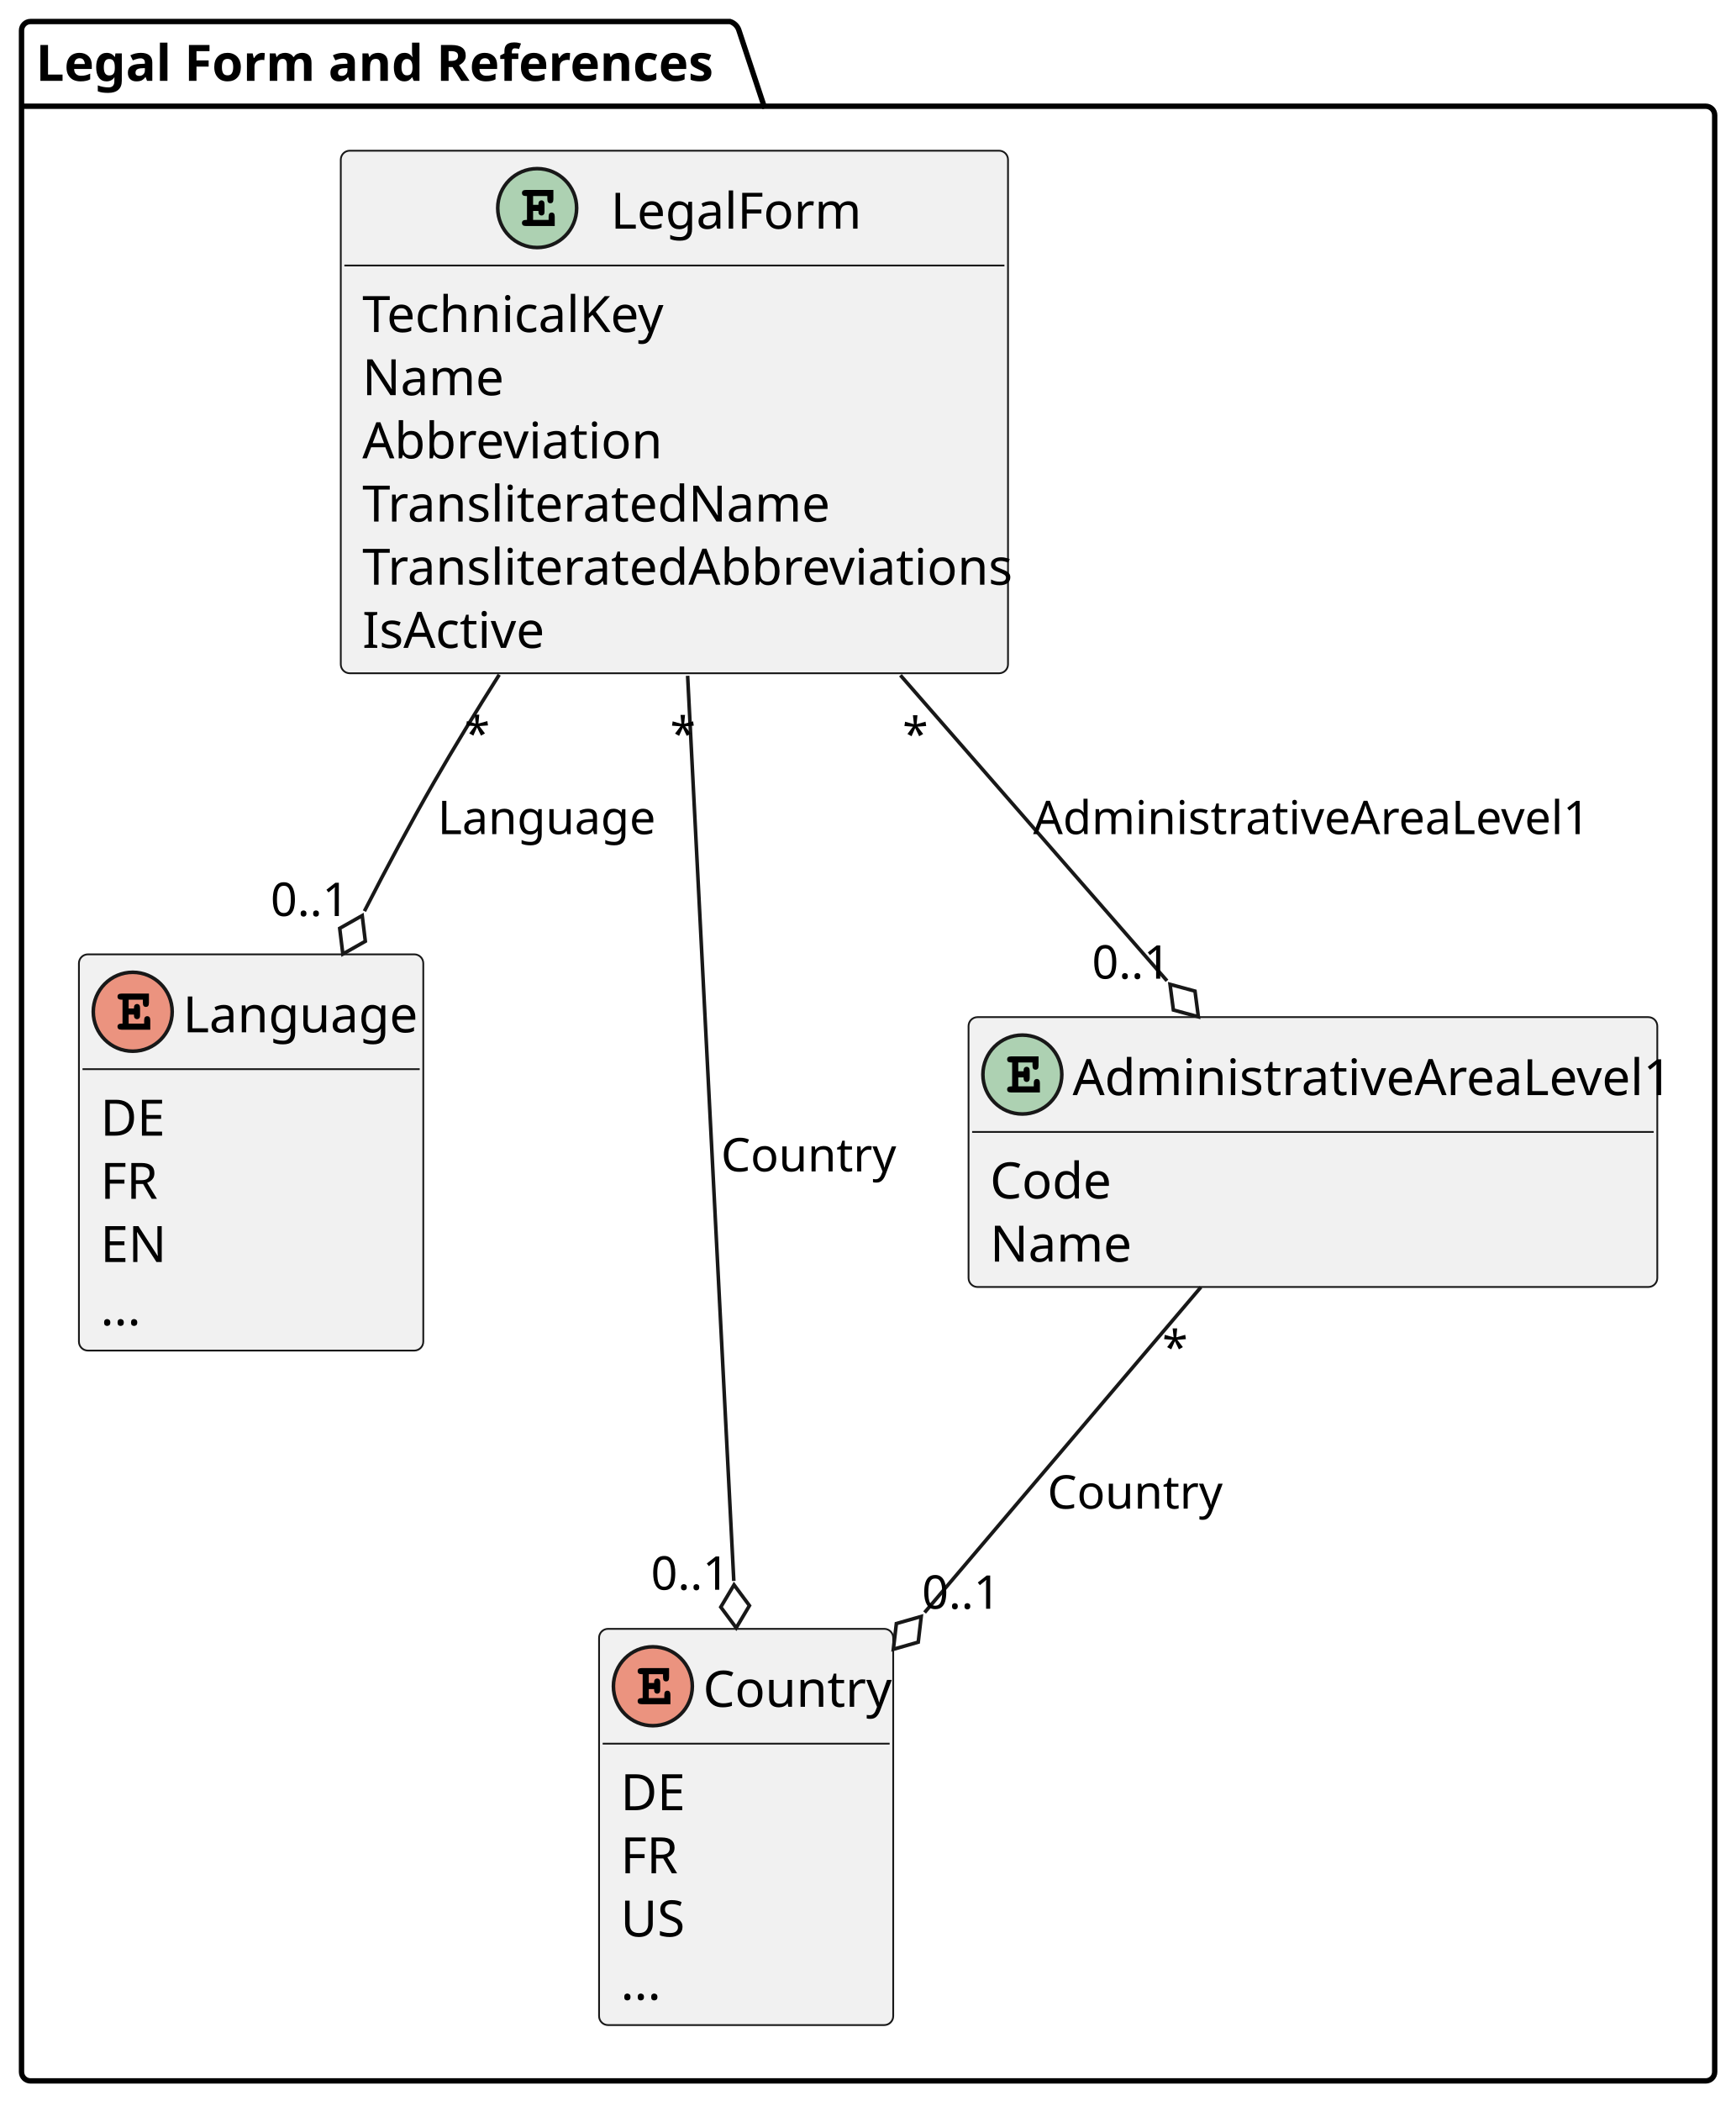
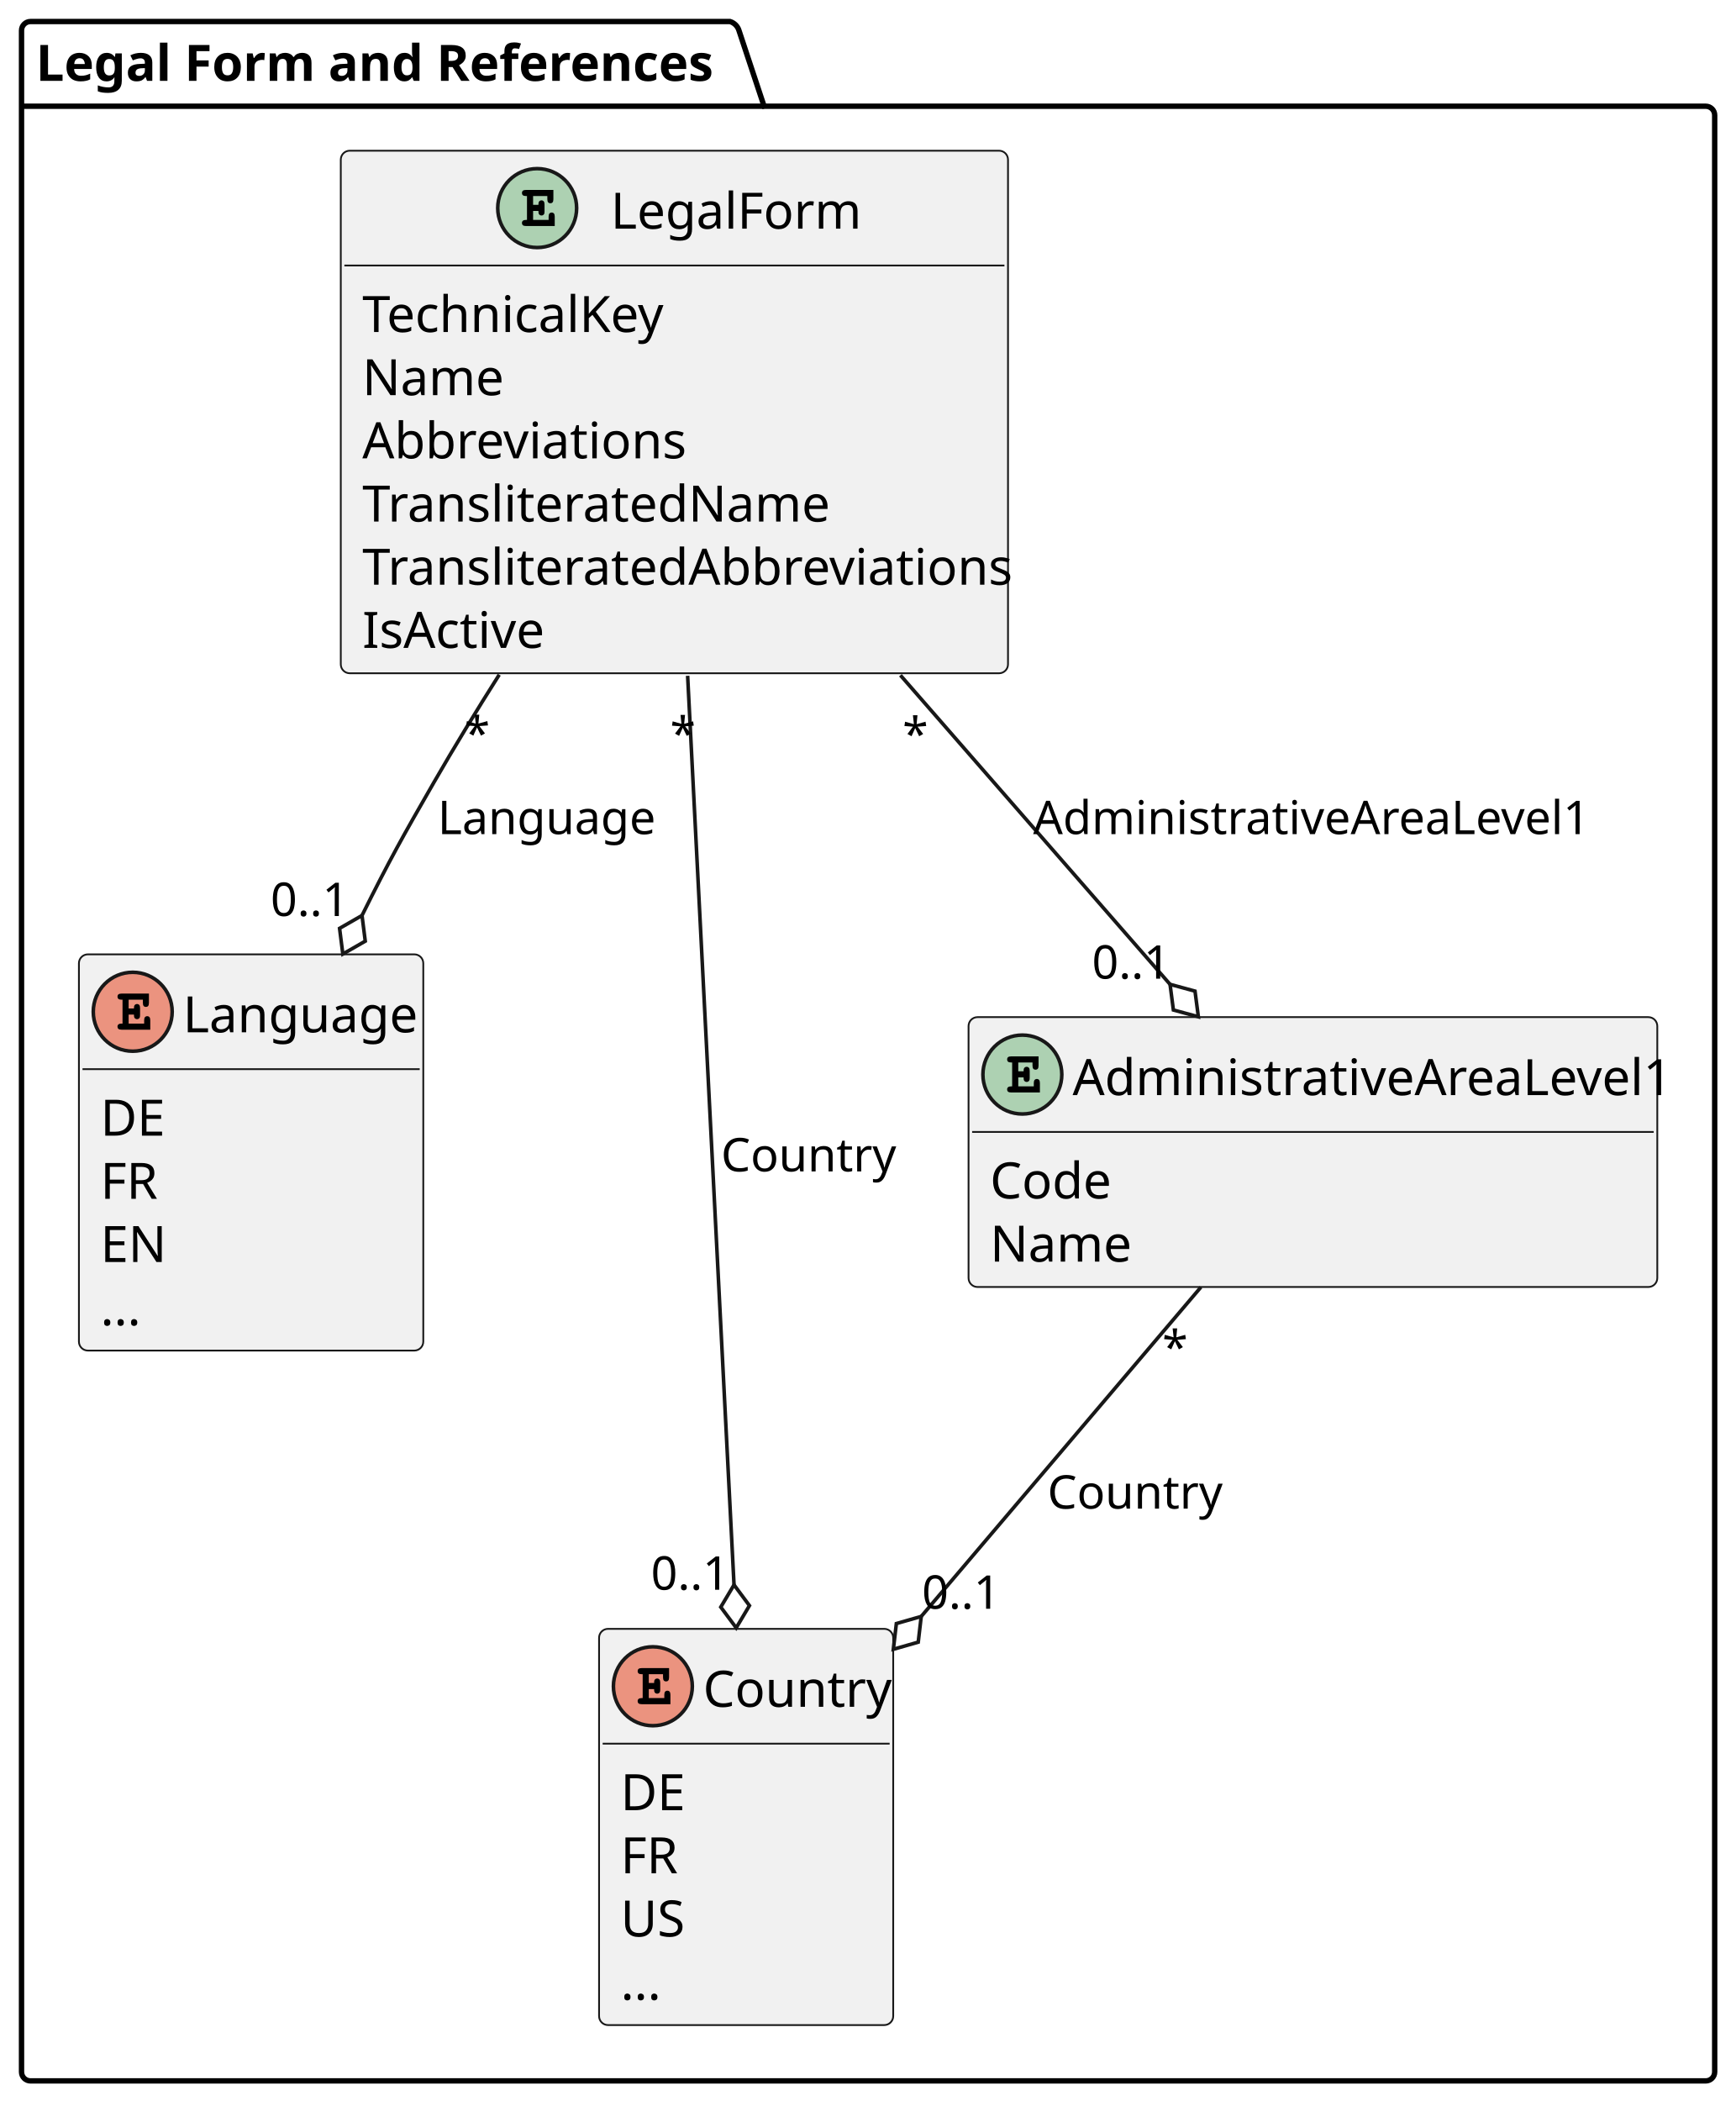
<svg xmlns="http://www.w3.org/2000/svg" contentStyleType="text/css" height="305.729px" preserveAspectRatio="none" style="width:252px;height:305px;background:#FFFFFF;" version="1.1" viewBox="0 0 252 305" width="252.604px" zoomAndPan="magnify">
  <defs />
  <g>
    <g id="cluster_Legal Form and References">
-       <path d="M4.427,3.125 L105.99,3.125 A1.953,1.953 0 0 1 107.292,4.427 L110.938,15.421 L247.656,15.421 A1.302,1.302 0 0 1 248.958,16.724 L248.958,300.781 A1.302,1.302 0 0 1 247.656,302.083 L4.427,302.083 A1.302,1.302 0 0 1 3.125,300.781 L3.125,4.427 A1.302,1.302 0 0 1 4.427,3.125 " style="stroke:#000000;stroke-width:0.781;fill:none;" />
-       <line style="stroke:#000000;stroke-width:0.781;fill:none;" x1="3.125" x2="110.938" y1="15.421" y2="15.421" />
+       <path d="M4.427,3.125 L105.99,3.125 A1.953,1.953 0 0 1 107.292,4.427 L110.938,15.421 L247.656,15.421 A1.302,1.302 0 0 1 248.958,16.724 L248.958,300.781 A1.302,1.302 0 0 1 247.656,302.083 L4.427,302.083 A1.302,1.302 0 0 1 3.125,300.781 L3.125,4.427 A1.302,1.302 0 0 1 4.427,3.125 " fill="none" style="stroke:#000000;stroke-width:0.781;" />
+       <line style="stroke:#000000;stroke-width:0.781;" x1="3.125" x2="110.938" y1="15.421" y2="15.421" />
      <text fill="#000000" font-family="sans-serif" font-size="7.292" font-weight="bold" lengthAdjust="spacing" textLength="101.042" x="5.208" y="11.736">Legal Form and References</text>
    </g>
    <g id="elem_LegalForm">
      <rect codeLine="8" fill="#F1F1F1" height="75.863" id="LegalForm" rx="1.302" ry="1.302" style="stroke:#181818;stroke-width:0.26;" width="96.875" x="49.479" y="21.875" />
      <ellipse cx="77.995" cy="30.208" fill="#ADD1B2" rx="5.729" ry="5.729" style="stroke:#181818;stroke-width:0.521;" />
      <path d="M77.401,30.623 L77.401,31.925 L79.655,31.925 L79.655,31.445 Q79.655,31.128 79.777,30.99 Q79.907,30.851 80.103,30.851 Q80.298,30.851 80.42,30.99 Q80.542,31.128 80.542,31.445 L80.542,32.812 L76.375,32.812 Q76.05,32.812 75.912,32.69 Q75.781,32.568 75.781,32.365 Q75.781,32.17 75.92,32.047 Q76.058,31.925 76.375,31.925 L76.514,31.925 L76.514,28.459 L76.375,28.459 Q76.05,28.459 75.912,28.337 Q75.781,28.215 75.781,28.011 Q75.781,27.816 75.912,27.694 Q76.05,27.572 76.375,27.572 L80.347,27.572 L80.347,28.922 Q80.347,29.24 80.225,29.378 Q80.111,29.509 79.907,29.509 Q79.712,29.509 79.59,29.378 Q79.468,29.24 79.468,28.922 L79.468,28.459 L77.401,28.459 L77.401,29.736 L78.174,29.736 Q78.174,29.395 78.239,29.297 Q78.377,29.085 78.621,29.085 Q78.817,29.085 78.939,29.224 Q79.061,29.354 79.061,29.671 L79.061,30.697 Q79.061,30.981 78.996,31.079 Q78.857,31.283 78.621,31.283 Q78.377,31.283 78.239,31.071 Q78.174,30.973 78.174,30.623 L77.401,30.623 Z " fill="#000000" />
      <text fill="#000000" font-family="sans-serif" font-size="7.292" lengthAdjust="spacing" textLength="35.417" x="88.672" y="33.192">LegalForm</text>
      <line style="stroke:#181818;stroke-width:0.26;" x1="50" x2="145.833" y1="38.542" y2="38.542" />
      <text fill="#000000" font-family="sans-serif" font-size="7.292" lengthAdjust="spacing" textLength="44.271" x="52.604" y="48.194">TechnicalKey</text>
      <text fill="#000000" font-family="sans-serif" font-size="7.292" lengthAdjust="spacing" textLength="18.75" x="52.604" y="57.366">Name</text>
-       <text fill="#000000" font-family="sans-serif" font-size="7.292" lengthAdjust="spacing" textLength="41.146" x="52.604" y="66.537">Abbreviation</text>
+       <text fill="#000000" font-family="sans-serif" font-size="7.292" lengthAdjust="spacing" textLength="44.792" x="52.604" y="66.537">Abbreviations</text>
      <text fill="#000000" font-family="sans-serif" font-size="7.292" lengthAdjust="spacing" textLength="64.583" x="52.604" y="75.709">TransliteratedName</text>
      <text fill="#000000" font-family="sans-serif" font-size="7.292" lengthAdjust="spacing" textLength="90.625" x="52.604" y="84.881">TransliteratedAbbreviations</text>
      <text fill="#000000" font-family="sans-serif" font-size="7.292" lengthAdjust="spacing" textLength="25" x="52.604" y="94.052">IsActive</text>
    </g>
    <g id="elem_Language">
      <rect codeLine="17" fill="#F1F1F1" height="57.52" id="Language" rx="1.302" ry="1.302" style="stroke:#181818;stroke-width:0.26;" width="50" x="11.458" y="138.542" />
      <ellipse cx="19.271" cy="146.875" fill="#EB937F" rx="5.729" ry="5.729" style="stroke:#181818;stroke-width:0.521;" />
      <path d="M18.677,147.29 L18.677,148.592 L20.931,148.592 L20.931,148.112 Q20.931,147.795 21.053,147.656 Q21.183,147.518 21.379,147.518 Q21.574,147.518 21.696,147.656 Q21.818,147.795 21.818,148.112 L21.818,149.479 L17.651,149.479 Q17.326,149.479 17.188,149.357 Q17.057,149.235 17.057,149.032 Q17.057,148.836 17.196,148.714 Q17.334,148.592 17.651,148.592 L17.79,148.592 L17.79,145.125 L17.651,145.125 Q17.326,145.125 17.188,145.003 Q17.057,144.881 17.057,144.678 Q17.057,144.482 17.188,144.36 Q17.326,144.238 17.651,144.238 L21.623,144.238 L21.623,145.589 Q21.623,145.907 21.501,146.045 Q21.387,146.175 21.183,146.175 Q20.988,146.175 20.866,146.045 Q20.744,145.907 20.744,145.589 L20.744,145.125 L18.677,145.125 L18.677,146.403 L19.45,146.403 Q19.45,146.061 19.515,145.964 Q19.653,145.752 19.898,145.752 Q20.093,145.752 20.215,145.89 Q20.337,146.02 20.337,146.338 L20.337,147.363 Q20.337,147.648 20.272,147.746 Q20.134,147.949 19.898,147.949 Q19.653,147.949 19.515,147.738 Q19.45,147.64 19.45,147.29 L18.677,147.29 Z " fill="#000000" />
      <text fill="#000000" font-family="sans-serif" font-size="7.292" lengthAdjust="spacing" textLength="33.333" x="26.562" y="149.859">Language</text>
      <line style="stroke:#181818;stroke-width:0.26;" x1="11.979" x2="60.938" y1="155.208" y2="155.208" />
      <text fill="#000000" font-family="sans-serif" font-size="7.292" lengthAdjust="spacing" textLength="9.896" x="14.583" y="164.861">DE</text>
      <text fill="#000000" font-family="sans-serif" font-size="7.292" lengthAdjust="spacing" textLength="9.896" x="14.583" y="174.033">FR</text>
      <text fill="#000000" font-family="sans-serif" font-size="7.292" lengthAdjust="spacing" textLength="9.375" x="14.583" y="183.204">EN</text>
      <text fill="#000000" font-family="sans-serif" font-size="7.292" lengthAdjust="spacing" textLength="6.25" x="14.583" y="192.376">...</text>
    </g>
    <g id="elem_Country">
      <rect codeLine="24" fill="#F1F1F1" height="57.52" id="Country" rx="1.302" ry="1.302" style="stroke:#181818;stroke-width:0.26;" width="42.708" x="86.979" y="236.458" />
      <ellipse cx="94.792" cy="244.792" fill="#EB937F" rx="5.729" ry="5.729" style="stroke:#181818;stroke-width:0.521;" />
      <path d="M94.198,245.207 L94.198,246.509 L96.452,246.509 L96.452,246.029 Q96.452,245.711 96.574,245.573 Q96.704,245.435 96.899,245.435 Q97.095,245.435 97.217,245.573 Q97.339,245.711 97.339,246.029 L97.339,247.396 L93.172,247.396 Q92.847,247.396 92.708,247.274 Q92.578,247.152 92.578,246.948 Q92.578,246.753 92.716,246.631 Q92.855,246.509 93.172,246.509 L93.311,246.509 L93.311,243.042 L93.172,243.042 Q92.847,243.042 92.708,242.92 Q92.578,242.798 92.578,242.594 Q92.578,242.399 92.708,242.277 Q92.847,242.155 93.172,242.155 L97.144,242.155 L97.144,243.506 Q97.144,243.823 97.022,243.962 Q96.908,244.092 96.704,244.092 Q96.509,244.092 96.387,243.962 Q96.265,243.823 96.265,243.506 L96.265,243.042 L94.198,243.042 L94.198,244.32 L94.971,244.32 Q94.971,243.978 95.036,243.88 Q95.174,243.669 95.418,243.669 Q95.614,243.669 95.736,243.807 Q95.858,243.937 95.858,244.255 L95.858,245.28 Q95.858,245.565 95.793,245.662 Q95.654,245.866 95.418,245.866 Q95.174,245.866 95.036,245.654 Q94.971,245.557 94.971,245.207 L94.198,245.207 Z " fill="#000000" />
      <text fill="#000000" font-family="sans-serif" font-size="7.292" lengthAdjust="spacing" textLength="26.042" x="102.083" y="247.775">Country</text>
      <line style="stroke:#181818;stroke-width:0.26;" x1="87.5" x2="129.167" y1="253.125" y2="253.125" />
      <text fill="#000000" font-family="sans-serif" font-size="7.292" lengthAdjust="spacing" textLength="9.896" x="90.104" y="262.778">DE</text>
      <text fill="#000000" font-family="sans-serif" font-size="7.292" lengthAdjust="spacing" textLength="9.896" x="90.104" y="271.949">FR</text>
      <text fill="#000000" font-family="sans-serif" font-size="7.292" lengthAdjust="spacing" textLength="9.375" x="90.104" y="281.121">US</text>
      <text fill="#000000" font-family="sans-serif" font-size="7.292" lengthAdjust="spacing" textLength="6.25" x="90.104" y="290.292">...</text>
    </g>
    <g id="elem_AdministrativeAreaLevel1">
      <rect codeLine="31" fill="#F1F1F1" height="39.176" id="AdministrativeAreaLevel1" rx="1.302" ry="1.302" style="stroke:#181818;stroke-width:0.26;" width="100" x="140.625" y="147.656" />
      <ellipse cx="148.438" cy="155.99" fill="#ADD1B2" rx="5.729" ry="5.729" style="stroke:#181818;stroke-width:0.521;" />
      <path d="M147.843,156.405 L147.843,157.707 L150.098,157.707 L150.098,157.227 Q150.098,156.909 150.22,156.771 Q150.35,156.632 150.545,156.632 Q150.741,156.632 150.863,156.771 Q150.985,156.909 150.985,157.227 L150.985,158.594 L146.818,158.594 Q146.493,158.594 146.354,158.472 Q146.224,158.35 146.224,158.146 Q146.224,157.951 146.362,157.829 Q146.501,157.707 146.818,157.707 L146.956,157.707 L146.956,154.24 L146.818,154.24 Q146.493,154.24 146.354,154.118 Q146.224,153.996 146.224,153.792 Q146.224,153.597 146.354,153.475 Q146.493,153.353 146.818,153.353 L150.789,153.353 L150.789,154.704 Q150.789,155.021 150.667,155.16 Q150.553,155.29 150.35,155.29 Q150.155,155.29 150.033,155.16 Q149.911,155.021 149.911,154.704 L149.911,154.24 L147.843,154.24 L147.843,155.518 L148.617,155.518 Q148.617,155.176 148.682,155.078 Q148.82,154.867 149.064,154.867 Q149.259,154.867 149.381,155.005 Q149.504,155.135 149.504,155.452 L149.504,156.478 Q149.504,156.763 149.439,156.86 Q149.3,157.064 149.064,157.064 Q148.82,157.064 148.682,156.852 Q148.617,156.755 148.617,156.405 L147.843,156.405 Z " fill="#000000" />
      <text fill="#000000" font-family="sans-serif" font-size="7.292" lengthAdjust="spacing" textLength="83.333" x="155.729" y="158.973">AdministrativeAreaLevel1</text>
      <line style="stroke:#181818;stroke-width:0.26;" x1="141.146" x2="240.104" y1="164.323" y2="164.323" />
      <text fill="#000000" font-family="sans-serif" font-size="7.292" lengthAdjust="spacing" textLength="17.708" x="143.75" y="173.976">Code</text>
      <text fill="#000000" font-family="sans-serif" font-size="7.292" lengthAdjust="spacing" textLength="18.75" x="143.75" y="183.147">Name</text>
    </g>
    <g id="link_LegalForm_Language">
-       <path codeLine="36" d="M72.484,97.948 C69.203,103.125 65.969,108.427 63.021,113.542 C59.589,119.505 56.135,125.974 52.911,132.271 " fill="none" id="LegalForm-to-Language" style="stroke:#181818;stroke-width:0.521;" />
-       <polygon fill="none" points="49.776,138.495,53.043,136.643,52.59,132.914,49.323,134.766,49.776,138.495" style="stroke:#181818;stroke-width:0.521;" />
+       <path codeLine="36" d="M72.484,97.948 C69.203,103.125 65.969,108.427 63.021,113.542 C58.443,121.495 56.617,124.743 52.56,132.899 " fill="none" id="LegalForm-to-Language" style="stroke:#181818;stroke-width:0.521;" />
+       <polygon fill="none" points="49.776,138.495,53.033,136.625,52.56,132.899,49.303,134.769,49.776,138.495" style="stroke:#181818;stroke-width:0.521;" />
      <text fill="#000000" font-family="sans-serif" font-size="6.771" lengthAdjust="spacing" textLength="29.167" x="63.542" y="121.091">Language</text>
      <text fill="#000000" font-family="sans-serif" font-size="6.771" lengthAdjust="spacing" textLength="2.604" x="67.416" y="108.885">*</text>
      <text fill="#000000" font-family="sans-serif" font-size="6.771" lengthAdjust="spacing" textLength="11.458" x="39.29" y="132.977">0..1</text>
    </g>
    <g id="link_LegalForm_Country">
-       <path codeLine="37" d="M99.838,98.104 C101.755,135.661 104.677,192.885 106.542,229.5 " fill="none" id="LegalForm-to-Country" style="stroke:#181818;stroke-width:0.521;" />
-       <polygon fill="none" points="106.891,236.312,108.813,233.086,106.575,230.071,104.652,233.297,106.891,236.312" style="stroke:#181818;stroke-width:0.521;" />
+       <path codeLine="37" d="M99.838,98.104 C101.88,138.083 104.739,194.097 106.573,230.071 " fill="none" id="LegalForm-to-Country" style="stroke:#181818;stroke-width:0.521;" />
+       <polygon fill="none" points="106.891,236.312,108.812,233.085,106.573,230.071,104.651,233.298,106.891,236.312" style="stroke:#181818;stroke-width:0.521;" />
      <text fill="#000000" font-family="sans-serif" font-size="6.771" lengthAdjust="spacing" textLength="23.438" x="104.688" y="170.049">Country</text>
      <text fill="#000000" font-family="sans-serif" font-size="6.771" lengthAdjust="spacing" textLength="2.604" x="97.29" y="108.923">*</text>
      <text fill="#000000" font-family="sans-serif" font-size="6.771" lengthAdjust="spacing" textLength="11.458" x="94.513" y="230.782">0..1</text>
    </g>
    <g id="link_LegalForm_AdministrativeAreaLevel1">
-       <path codeLine="38" d="M130.734,98.026 C143.599,112.771 157.984,129.26 169.438,142.385 " fill="none" id="LegalForm-to-AdministrativeAreaLevel1" style="stroke:#181818;stroke-width:0.521;" />
-       <polygon fill="none" points="173.99,147.604,173.504,143.88,169.879,142.896,170.365,146.62,173.99,147.604" style="stroke:#181818;stroke-width:0.521;" />
+       <path codeLine="38" d="M130.734,98.026 C145.37,114.802 157.87,129.129 169.881,142.895 " fill="none" id="LegalForm-to-AdministrativeAreaLevel1" style="stroke:#181818;stroke-width:0.521;" />
+       <polygon fill="none" points="173.99,147.604,173.505,143.88,169.881,142.895,170.365,146.619,173.99,147.604" style="stroke:#181818;stroke-width:0.521;" />
      <text fill="#000000" font-family="sans-serif" font-size="6.771" lengthAdjust="spacing" textLength="75" x="150" y="121.091">AdministrativeAreaLevel1</text>
      <text fill="#000000" font-family="sans-serif" font-size="6.771" lengthAdjust="spacing" textLength="2.604" x="131.036" y="108.971">*</text>
      <text fill="#000000" font-family="sans-serif" font-size="6.771" lengthAdjust="spacing" textLength="11.458" x="158.548" y="142.075">0..1</text>
    </g>
    <g id="link_AdministrativeAreaLevel1_Country">
-       <path codeLine="39" d="M174.365,186.849 C162.927,200.312 147.38,218.62 134.245,234.083 " fill="none" id="AdministrativeAreaLevel1-to-Country" style="stroke:#181818;stroke-width:0.521;" />
-       <polygon fill="none" points="129.708,239.422,133.32,238.39,133.756,234.66,130.145,235.691,129.708,239.422" style="stroke:#181818;stroke-width:0.521;" />
+       <path codeLine="39" d="M174.365,186.849 C161.578,201.901 147.702,218.236 133.754,234.658 " fill="none" id="AdministrativeAreaLevel1-to-Country" style="stroke:#181818;stroke-width:0.521;" />
+       <polygon fill="none" points="129.708,239.422,133.319,238.389,133.754,234.658,130.143,235.691,129.708,239.422" style="stroke:#181818;stroke-width:0.521;" />
      <text fill="#000000" font-family="sans-serif" font-size="6.771" lengthAdjust="spacing" textLength="23.438" x="152.083" y="219.008">Country</text>
      <text fill="#000000" font-family="sans-serif" font-size="6.771" lengthAdjust="spacing" textLength="2.604" x="168.742" y="197.979">*</text>
      <text fill="#000000" font-family="sans-serif" font-size="6.771" lengthAdjust="spacing" textLength="11.458" x="133.859" y="233.543">0..1</text>
    </g>
  </g>
</svg>
